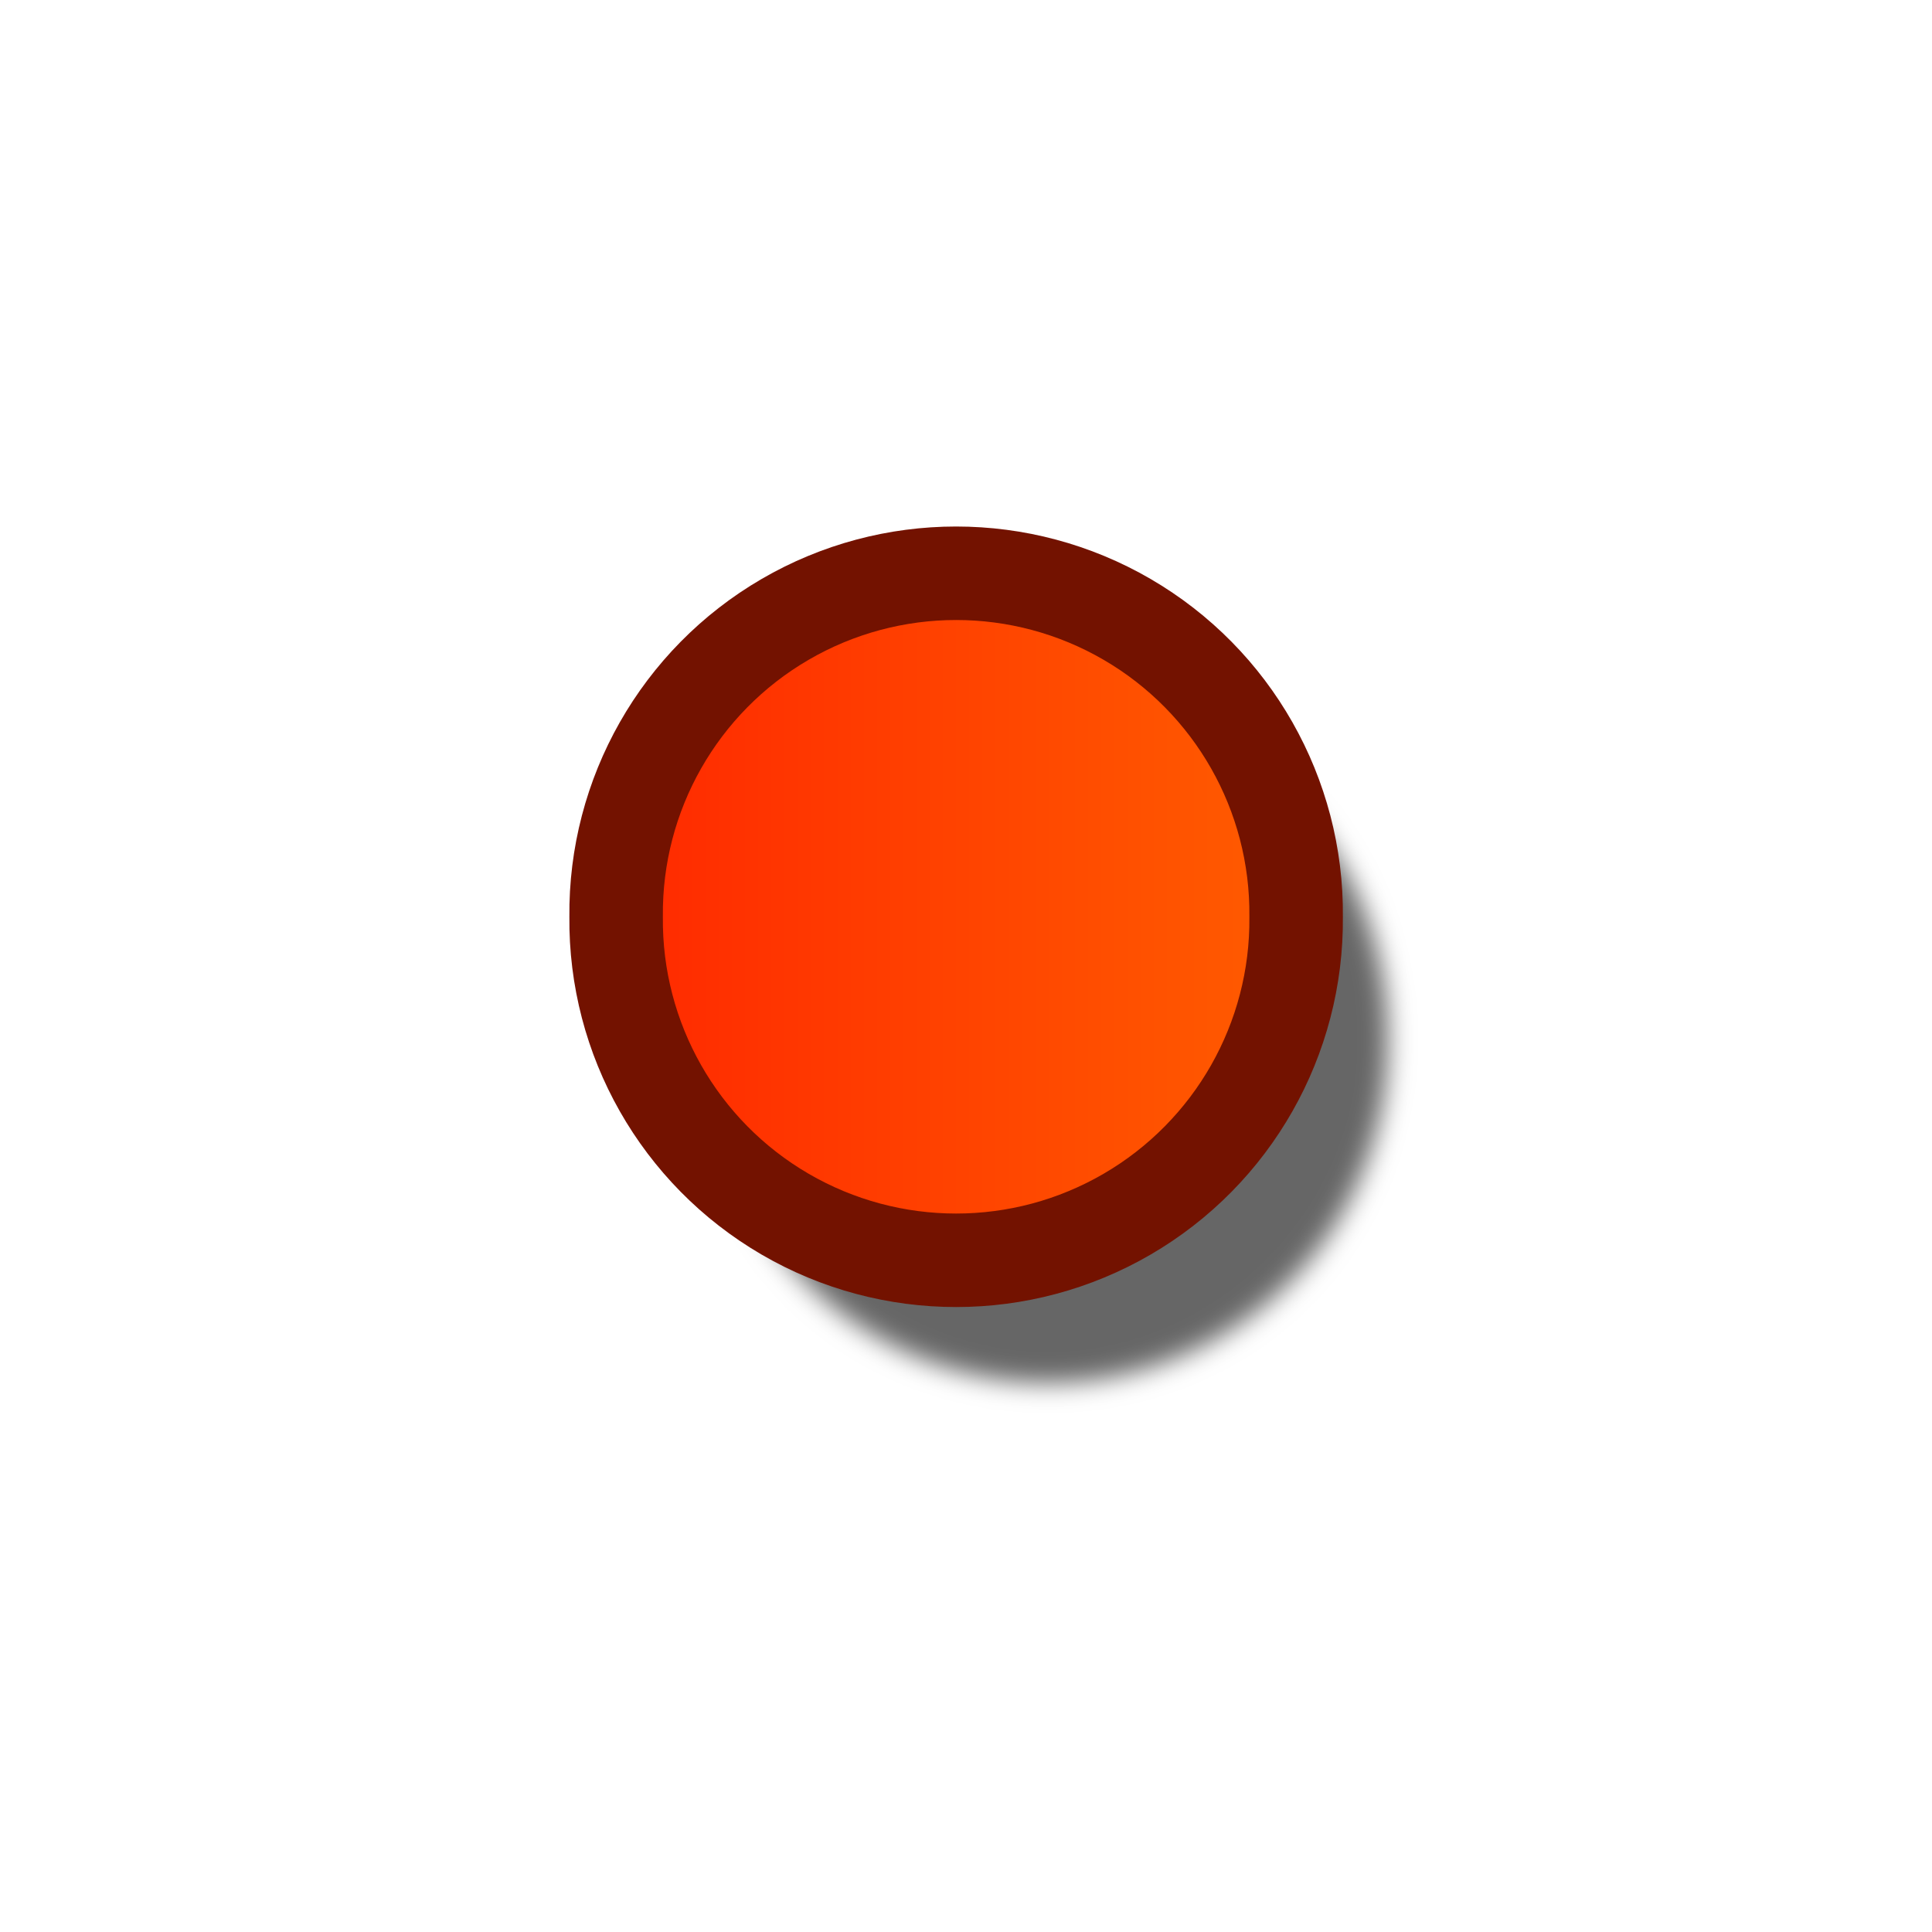
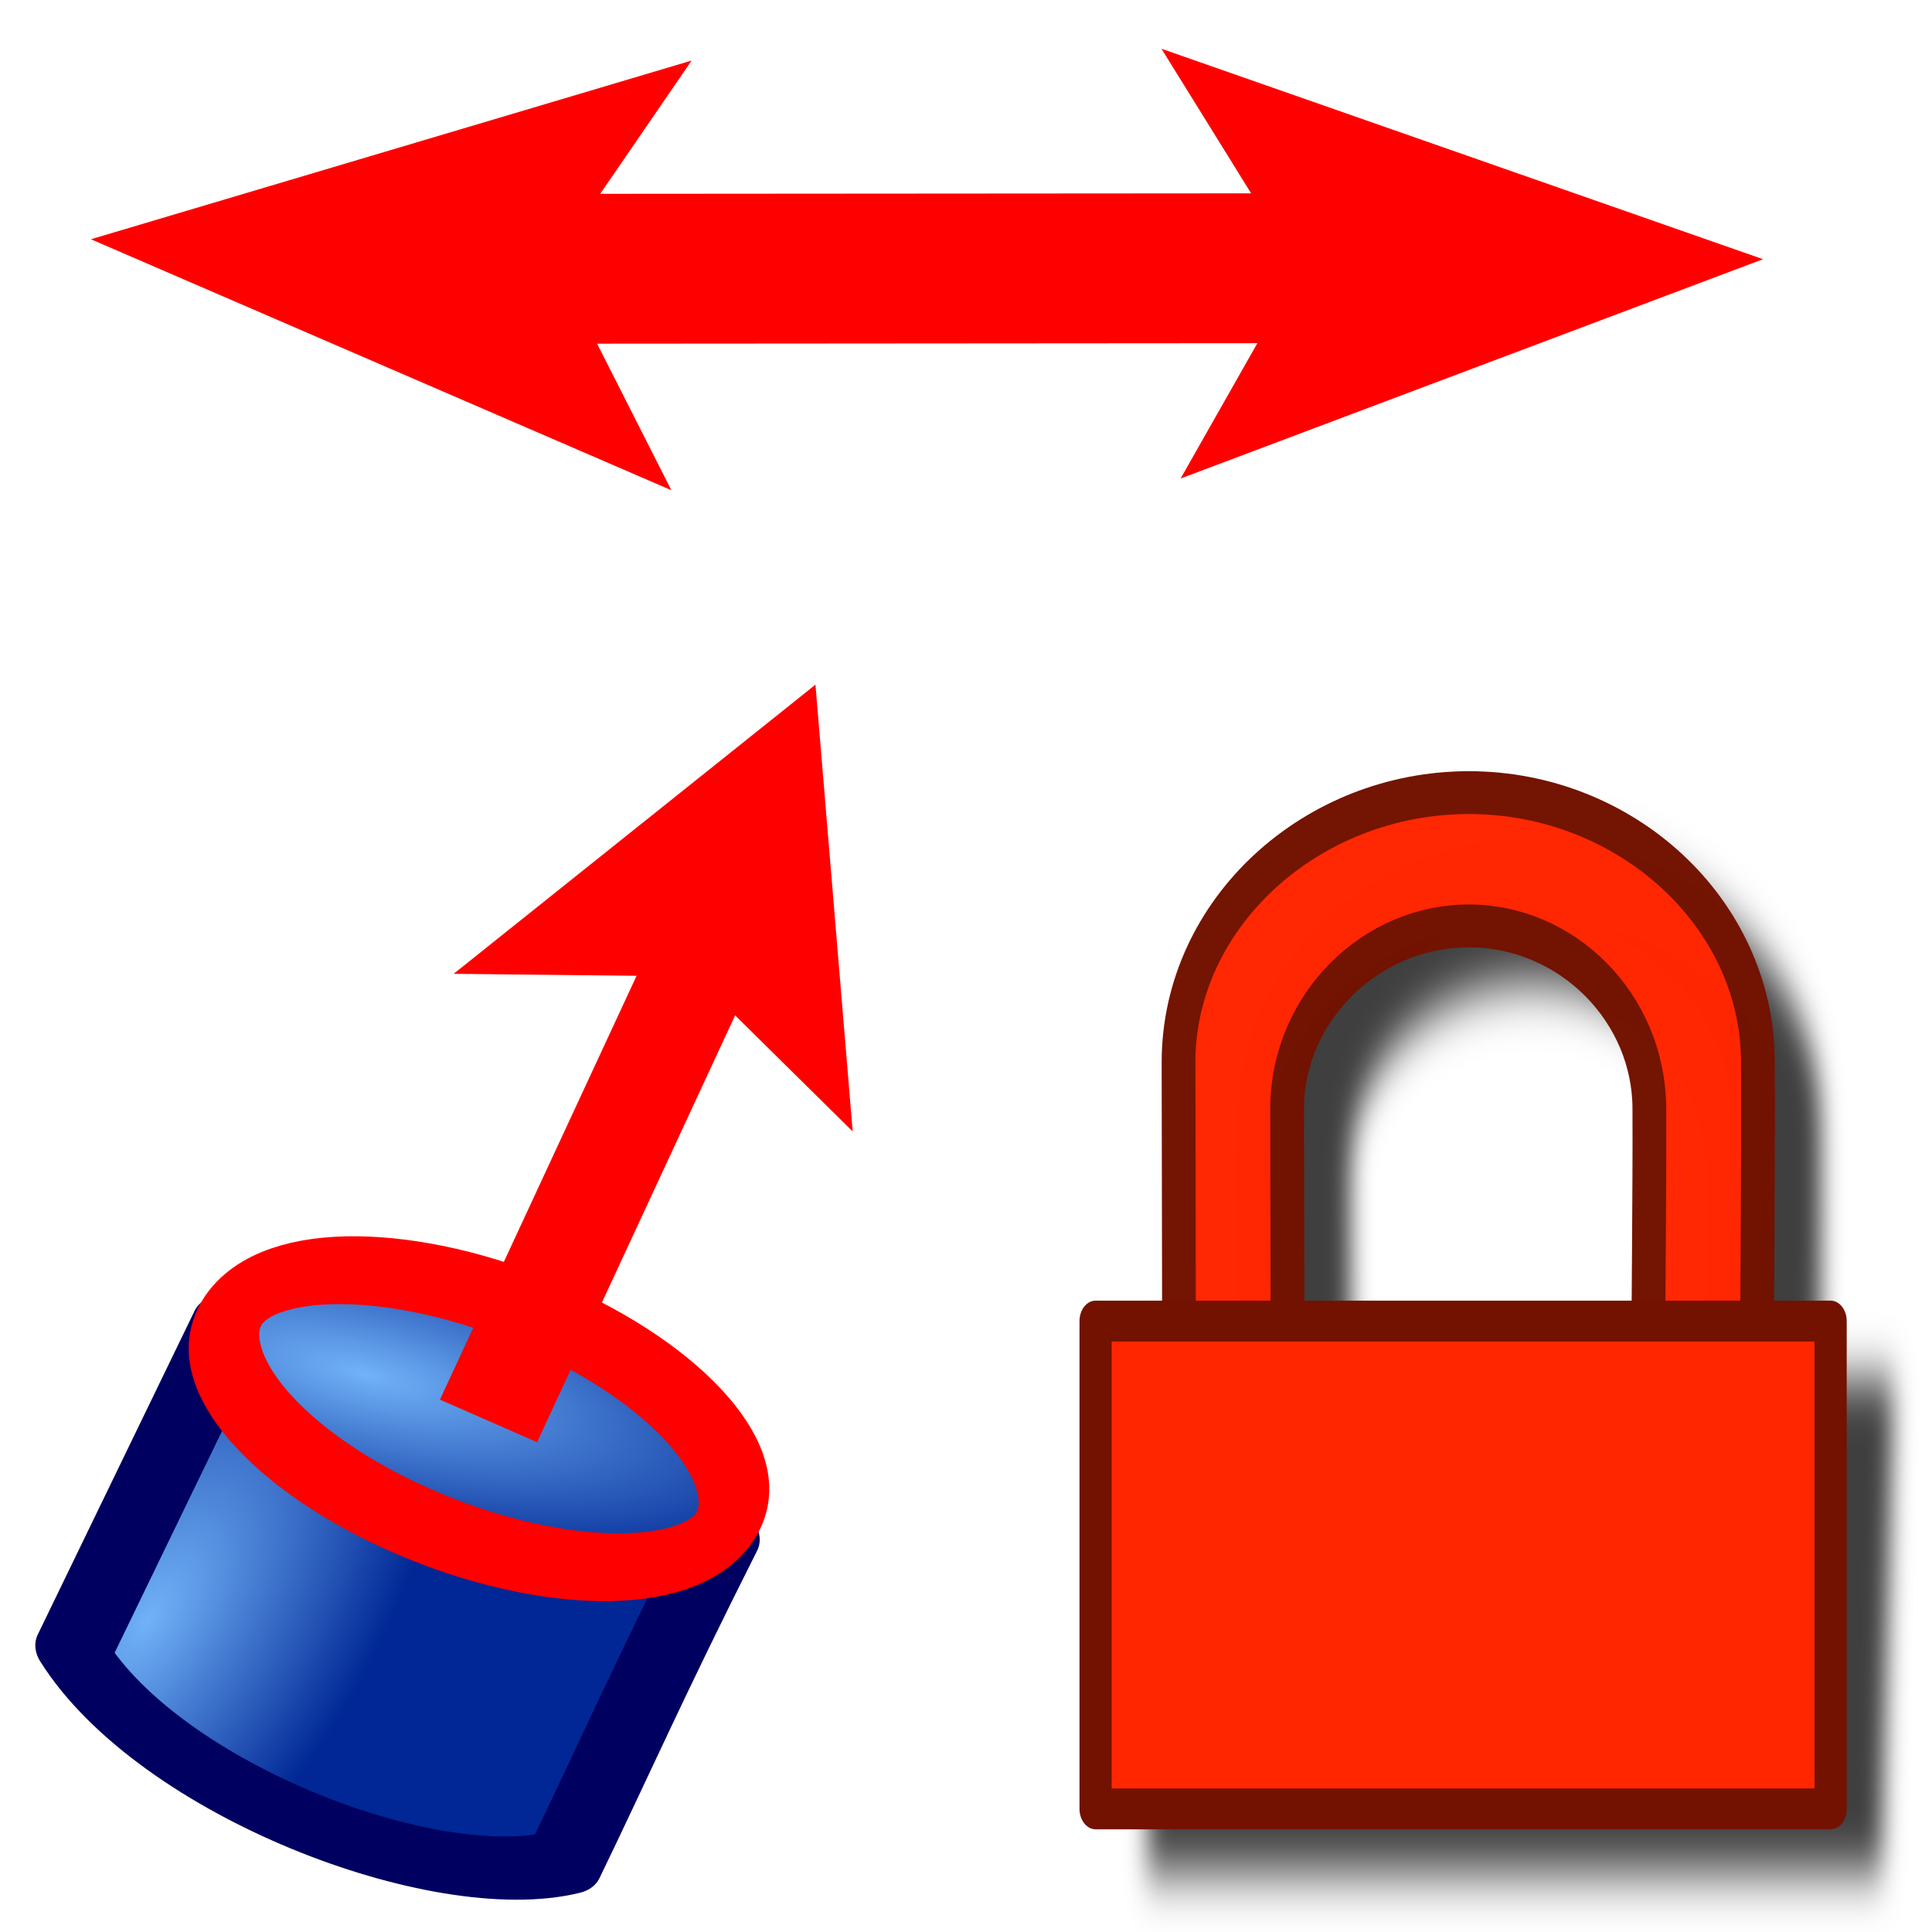
- <svg xmlns="http://www.w3.org/2000/svg" xmlns:xlink="http://www.w3.org/1999/xlink" width="64px" height="64px" id="svg2816" version="1.1">
-   <defs id="defs2818">
-     <linearGradient id="linearGradient3602">
-       <stop style="stop-color:#ff2600;stop-opacity:1;" offset="0" id="stop3604" />
-       <stop style="stop-color:#ff5f00;stop-opacity:1;" offset="1" id="stop3606" />
+ <svg xmlns="http://www.w3.org/2000/svg" xmlns:xlink="http://www.w3.org/1999/xlink" width="64px" height="64px" id="svg2980" version="1.1">
+   <defs id="defs2982">
+     <linearGradient id="linearGradient3864">
+       <stop id="stop3866" offset="0" style="stop-color:#71b2f8;stop-opacity:1;" />
+       <stop id="stop3868" offset="1" style="stop-color:#002795;stop-opacity:1;" />
    </linearGradient>
-     <linearGradient xlink:href="#linearGradient3602" id="linearGradient3608" x1="3.909" y1="14.364" x2="24.818" y2="14.364" gradientUnits="userSpaceOnUse" />
-     <linearGradient xlink:href="#linearGradient3602-7" id="linearGradient3608-5" x1="3.909" y1="14.364" x2="24.818" y2="14.364" gradientUnits="userSpaceOnUse" />
-     <linearGradient id="linearGradient3602-7">
-       <stop style="stop-color:#c51900;stop-opacity:1;" offset="0" id="stop3604-1" />
-       <stop style="stop-color:#ff5f00;stop-opacity:1;" offset="1" id="stop3606-3" />
+     <linearGradient id="linearGradient3377">
+       <stop id="stop3379" offset="0" style="stop-color:#faff2b;stop-opacity:1;" />
+       <stop id="stop3381" offset="1" style="stop-color:#ffaa00;stop-opacity:1;" />
    </linearGradient>
-     <linearGradient xlink:href="#linearGradient3602-5" id="linearGradient3608-1" x1="3.909" y1="14.364" x2="24.818" y2="14.364" gradientUnits="userSpaceOnUse" />
-     <linearGradient id="linearGradient3602-5">
-       <stop style="stop-color:#c51900;stop-opacity:1;" offset="0" id="stop3604-9" />
-       <stop style="stop-color:#ff5f00;stop-opacity:1;" offset="1" id="stop3606-9" />
+     <radialGradient xlink:href="#linearGradient3377" id="radialGradient3701" gradientUnits="userSpaceOnUse" cx="84.883" cy="77.043" fx="84.883" fy="77.043" r="19.467" gradientTransform="matrix(2.849242,1.258512,-0.4040415,0.9147407,-125.8413,-100.258)" />
+     <linearGradient id="linearGradient3007">
+       <stop id="stop3009" offset="0" style="stop-color:#faff2b;stop-opacity:1;" />
+       <stop id="stop3011" offset="1" style="stop-color:#ffaa00;stop-opacity:1;" />
    </linearGradient>
-     <linearGradient y2="14.364" x2="24.818" y1="14.364" x1="3.909" gradientUnits="userSpaceOnUse" id="linearGradient3686" xlink:href="#linearGradient3602-5" />
-     <linearGradient xlink:href="#linearGradient3602-58" id="linearGradient3608-8" x1="3.909" y1="14.364" x2="24.818" y2="14.364" gradientUnits="userSpaceOnUse" />
-     <linearGradient id="linearGradient3602-58">
-       <stop style="stop-color:#c51900;stop-opacity:1;" offset="0" id="stop3604-2" />
-       <stop style="stop-color:#ff5f00;stop-opacity:1;" offset="1" id="stop3606-2" />
+     <linearGradient id="linearGradient3377-6">
+       <stop id="stop3379-2" offset="0" style="stop-color:#00afff;stop-opacity:1;" />
+       <stop id="stop3381-4" offset="1" style="stop-color:#0034ff;stop-opacity:1;" />
    </linearGradient>
-     <linearGradient y2="14.364" x2="24.818" y1="14.364" x1="3.909" gradientUnits="userSpaceOnUse" id="linearGradient3726" xlink:href="#linearGradient3602-58" />
-     <linearGradient xlink:href="#linearGradient3602-6" id="linearGradient3608-88" x1="3.909" y1="14.364" x2="24.818" y2="14.364" gradientUnits="userSpaceOnUse" />
-     <linearGradient id="linearGradient3602-6">
-       <stop style="stop-color:#ff2600;stop-opacity:1;" offset="0" id="stop3604-0" />
-       <stop style="stop-color:#ff5f00;stop-opacity:1;" offset="1" id="stop3606-4" />
+     <radialGradient r="19.467" fy="77.043" fx="84.883" cy="77.043" cx="84.883" gradientTransform="matrix(2.849242,1.258512,-0.4040415,0.9147407,-125.8413,-100.258)" gradientUnits="userSpaceOnUse" id="radialGradient3017-8" xlink:href="#linearGradient3377-6" />
+     <linearGradient id="linearGradient3835">
+       <stop id="stop3837" offset="0" style="stop-color:#faff2b;stop-opacity:1;" />
+       <stop id="stop3839" offset="1" style="stop-color:#ffaa00;stop-opacity:1;" />
    </linearGradient>
-     <linearGradient y2="14.364" x2="24.818" y1="14.364" x1="3.909" gradientUnits="userSpaceOnUse" id="linearGradient5061" xlink:href="#linearGradient3602-6" />
-     <linearGradient y2="14.364" x2="24.818" y1="14.364" x1="3.909" gradientUnits="userSpaceOnUse" id="linearGradient5061-2" xlink:href="#linearGradient3602-6-6" />
-     <linearGradient id="linearGradient3602-6-6">
-       <stop style="stop-color:#ff2600;stop-opacity:1;" offset="0" id="stop3604-0-4" />
-       <stop style="stop-color:#ff5f00;stop-opacity:1;" offset="1" id="stop3606-4-7" />
+     <linearGradient id="linearGradient3377-2">
+       <stop id="stop3379-7" offset="0" style="stop-color:#faff2b;stop-opacity:1;" />
+       <stop id="stop3381-8" offset="1" style="stop-color:#ffaa00;stop-opacity:1;" />
    </linearGradient>
-     <filter id="filter7548">
-       <feGaussianBlur stdDeviation="0.359" id="feGaussianBlur7550" />
+     <radialGradient r="19.467" fy="77.043" fx="84.883" cy="77.043" cx="84.883" gradientTransform="matrix(2.849242,1.258512,-0.4040415,0.9147407,-125.8413,-100.258)" gradientUnits="userSpaceOnUse" id="radialGradient3017-6" xlink:href="#linearGradient3377-2" />
+     <linearGradient id="linearGradient3835-1">
+       <stop id="stop3837-0" offset="0" style="stop-color:#faff2b;stop-opacity:1;" />
+       <stop id="stop3839-9" offset="1" style="stop-color:#ffaa00;stop-opacity:1;" />
+     </linearGradient>
+     <linearGradient id="linearGradient4032">
+       <stop style="stop-color:#71b2f8;stop-opacity:1;" offset="0" id="stop4034" />
+       <stop style="stop-color:#002795;stop-opacity:1;" offset="1" id="stop4036" />
+     </linearGradient>
+     <radialGradient xlink:href="#linearGradient4032" id="radialGradient4114" gradientUnits="userSpaceOnUse" gradientTransform="matrix(0.1903683,-0.6138636,1.99853,-0.190928,-47.1332,165.4556)" cx="113.502" cy="65.849" fx="113.502" fy="65.849" r="19.467" />
+     <linearGradient id="linearGradient3171">
+       <stop style="stop-color:#71b2f8;stop-opacity:1;" offset="0" id="stop3173" />
+       <stop style="stop-color:#002795;stop-opacity:1;" offset="1" id="stop3175" />
+     </linearGradient>
+     <linearGradient id="linearGradient4032-7">
+       <stop style="stop-color:#71b2f8;stop-opacity:1;" offset="0" id="stop4034-3" />
+       <stop style="stop-color:#002795;stop-opacity:1;" offset="1" id="stop4036-6" />
+     </linearGradient>
+     <radialGradient xlink:href="#linearGradient4032-7" id="radialGradient4114-3" gradientUnits="userSpaceOnUse" gradientTransform="matrix(0.1903683,-0.6138636,1.99853,-0.190928,-47.1332,165.4556)" cx="113.502" cy="65.849" fx="113.502" fy="65.849" r="19.467" />
+     <linearGradient id="linearGradient3171-9">
+       <stop style="stop-color:#71b2f8;stop-opacity:1;" offset="0" id="stop3173-7" />
+       <stop style="stop-color:#002795;stop-opacity:1;" offset="1" id="stop3175-5" />
+     </linearGradient>
+     <linearGradient id="linearGradient4032-8">
+       <stop style="stop-color:#71b2f8;stop-opacity:1;" offset="0" id="stop4034-4" />
+       <stop style="stop-color:#002795;stop-opacity:1;" offset="1" id="stop4036-3" />
+     </linearGradient>
+     <radialGradient xlink:href="#linearGradient4032-8" id="radialGradient4114-9" gradientUnits="userSpaceOnUse" gradientTransform="matrix(0.1903683,-0.6138636,1.99853,-0.190928,-47.1332,165.4556)" cx="113.502" cy="65.849" fx="113.502" fy="65.849" r="19.467" />
+     <linearGradient id="linearGradient3171-1">
+       <stop style="stop-color:#71b2f8;stop-opacity:1;" offset="0" id="stop3173-0" />
+       <stop style="stop-color:#002795;stop-opacity:1;" offset="1" id="stop3175-3" />
+     </linearGradient>
+     <linearGradient id="linearGradient4032-0">
+       <stop style="stop-color:#71b2f8;stop-opacity:1;" offset="0" id="stop4034-37" />
+       <stop style="stop-color:#002795;stop-opacity:1;" offset="1" id="stop4036-1" />
+     </linearGradient>
+     <radialGradient xlink:href="#linearGradient4032-0" id="radialGradient3703" gradientUnits="userSpaceOnUse" cx="132.705" cy="90.193" fx="132.705" fy="90.193" r="19.467" gradientTransform="matrix(-0.08162339,1.394907,-1.157257,-0.2696337,245.2277,-105.4436)" />
+     <linearGradient id="linearGradient3284">
+       <stop style="stop-color:#71b2f8;stop-opacity:1;" offset="0" id="stop3286" />
+       <stop style="stop-color:#002795;stop-opacity:1;" offset="1" id="stop3288" />
+     </linearGradient>
+     <linearGradient xlink:href="#linearGradient3193" id="linearGradient3191" x1="11.758" y1="27.364" x2="21.166" y2="55.146" gradientUnits="userSpaceOnUse" gradientTransform="matrix(-0.999956,0.00937982,-0.00937982,-0.999956,39.60823,75.666)" />
+     <linearGradient id="linearGradient3193">
+       <stop id="stop3195" offset="0" style="stop-color:#68ff00;stop-opacity:1;" />
+       <stop id="stop3197" offset="1" style="stop-color:#078b00;stop-opacity:1;" />
+     </linearGradient>
+     <radialGradient xlink:href="#linearGradient4032" id="radialGradient3080" gradientUnits="userSpaceOnUse" gradientTransform="matrix(-0.1915761,0.4662146,-1.136416,-0.419043,156.5648,24.07671)" cx="86.837" cy="90.601" fx="86.837" fy="90.601" r="19.467" />
+     <radialGradient xlink:href="#linearGradient4032" id="radialGradient3082" gradientUnits="userSpaceOnUse" gradientTransform="matrix(0.1903683,-0.6138636,1.99853,-0.190928,-47.1332,165.4556)" cx="113.502" cy="65.849" fx="113.502" fy="65.849" r="19.467" />
+     <radialGradient xlink:href="#linearGradient4032-7" id="radialGradient3150" gradientUnits="userSpaceOnUse" gradientTransform="matrix(0.393909,0.01329378,-0.08416937,0.7895379,-20.11378,-16.63035)" cx="86.837" cy="90.601" fx="86.837" fy="90.601" r="19.467" />
+     <radialGradient xlink:href="#linearGradient4032-7" id="radialGradient3152" gradientUnits="userSpaceOnUse" gradientTransform="matrix(0.1903683,-0.6138636,1.99853,-0.190928,-47.1332,165.4556)" cx="113.502" cy="65.849" fx="113.502" fy="65.849" r="19.467" />
+     <radialGradient xlink:href="#linearGradient4032-7" id="radialGradient3219" gradientUnits="userSpaceOnUse" gradientTransform="matrix(0.2934834,0.1119284,-0.3134821,0.7277332,7.433476,-20.69848)" cx="86.837" cy="90.601" fx="86.837" fy="90.601" r="19.467" />
+     <radialGradient xlink:href="#linearGradient4032-7" id="radialGradient3221" gradientUnits="userSpaceOnUse" gradientTransform="matrix(0.1903683,-0.6138636,1.99853,-0.190928,-47.1332,165.4556)" cx="113.502" cy="65.849" fx="113.502" fy="65.849" r="19.467" />
+     <filter color-interpolation-filters="sRGB" id="filter3752">
+       <feGaussianBlur stdDeviation="0.913" id="feGaussianBlur3754" />
    </filter>
  </defs>
  <g id="layer1">
-     <path style="opacity:0.6;color:#000000;fill:#000000;fill-opacity:1;stroke:none;stroke-width:2.6;marker:none;visibility:visible;display:inline;overflow:visible;filter:url(#filter7548);enable-background:accumulate" id="path2826-6-2" d="m 23.818,14.364 a 9.455,9.455 0 1 1 -18.909,0 9.455,9.455 0 1 1 18.909,0 z" transform="matrix(1.191272,0,0,1.191272,17.60153,17.31909)" />
-     <path style="color:#000000;fill:url(#linearGradient5061);fill-opacity:1;stroke:#731200;stroke-width:2.6;stroke-linecap:square;stroke-linejoin:round;stroke-miterlimit:4;stroke-opacity:1;stroke-dasharray:none;stroke-dashoffset:0;marker:none;visibility:visible;display:inline;overflow:visible;enable-background:accumulate" id="path2826-6" d="m 23.818,14.364 a 9.455,9.455 0 1 1 -18.909,0 9.455,9.455 0 1 1 18.909,0 z" transform="matrix(1.191272,0,0,1.191272,14.56192,13.258)" />
+     <g id="g3760-8" transform="matrix(0.3980009,0,0,0.493381,18.71021,-4.578477)" />
+     <g id="g3213" transform="matrix(1.144646,0.1866595,-0.0347246,0.9452776,1.63222,0.8640593)">
+       <path style="fill:url(#radialGradient3219);fill-opacity:1;fill-rule:evenodd;stroke:#000060;stroke-width:2.174;stroke-linecap:butt;stroke-linejoin:round;stroke-miterlimit:4;stroke-opacity:1;stroke-dasharray:none;stroke-dashoffset:0;marker:none;visibility:visible;display:inline;overflow:visible;enable-background:accumulate" d="m 16.758,61.037 c 1.285,-3.748 2.193,-6.705 4.193,-12.314 L 6.566,44.284 2.396,56.453 c 2.665,4.35 10.669,6.441 14.362,4.584 z" id="path3156" />
+       <path style="fill:url(#radialGradient3221);fill-opacity:1;fill-rule:evenodd;stroke:#ff0000;stroke-width:5.105;stroke-linecap:butt;stroke-linejoin:round;stroke-miterlimit:4;stroke-opacity:1;stroke-dasharray:none;stroke-dashoffset:0;marker:none;visibility:visible;display:inline;overflow:visible;enable-background:accumulate" id="path3158" d="m 117.857,83.5 c 0,4.635 -9.594,8.392 -21.429,8.392 -11.835,0 -21.429,-3.757 -21.429,-8.392 0,-4.635 9.594,-8.392 21.429,-8.392 11.835,0 21.429,3.757 21.429,8.392 z" transform="matrix(-0.3364593,-0.1080066,0.2070365,-0.472502,28.99065,95.94042)" />
+       <path style="fill:none;stroke:#ff0000;stroke-width:2.989;stroke-linecap:butt;stroke-linejoin:miter;stroke-miterlimit:4;stroke-opacity:1;stroke-dasharray:none" d="M 20.412,26.881 14.11,46.095" id="path3160" />
+       <path id="path3162" d="m 19.996,28.121 -4.264,0.785 6.082,-7.301 0.92,9.153 z" style="fill:#ff0000;fill-opacity:1;stroke:#ff0000;stroke-width:2.441;stroke-linecap:butt;stroke-linejoin:miter;stroke-miterlimit:4;stroke-opacity:1;stroke-dasharray:none" />
+     </g>
+     <g id="g3902" transform="matrix(0.7472173,0,0,0.9483921,14.81627,-8.207453)">
+       <path id="rect2883-5" d="m 48.183,6.602 c -13.045,0 -24.028,3.967 -24.028,8.865 l 0.042,8.518 -6.895,0 -1.005,16.241 60.831,0 1.005,-16.241 -6.092,0 c 0.044,-2.902 0.113,-5.787 0.085,-8.518 0,-4.898 -10.898,-8.865 -23.943,-8.865 z m 0,4.386 c 8.16,0 14.933,2.705 14.933,6.025 0.021,2.23 -0.008,4.595 -0.042,6.972 l -29.866,0 -0.042,-6.972 c 0,-3.32 6.857,-6.025 15.017,-6.025 z" style="font-size:54.215px;font-style:normal;font-variant:normal;font-weight:normal;font-stretch:normal;opacity:0.752;color:#000000;fill:#000000;fill-opacity:1;fill-rule:nonzero;stroke:none;stroke-width:1.984;marker:none;visibility:visible;display:inline;overflow:visible;filter:url(#filter3752);enable-background:accumulate;font-family:Arial;-inkscape-font-specification:Arial" transform="matrix(0.5356112,0,0,1.061902,22.27357,31.35813)" />
+       <path id="rect2883" d="m 45.288,36.339 c -6.987,0 -12.869,4.222 -12.869,9.422 l 0.026,11.446 4.813,0 -0.026,-9.814 c 0,-3.526 3.686,-6.398 8.056,-6.398 4.371,0 8.004,2.872 8.004,6.398 0.015,3.121 -0.05,6.5 -0.052,9.814 l 4.813,0 c 0.023,-3.895 0.071,-7.79 0.052,-11.446 0,-5.201 -5.83,-9.422 -12.817,-9.422 z" style="font-size:54.215px;font-style:normal;font-variant:normal;font-weight:normal;font-stretch:normal;opacity:0.99;color:#000000;fill:#ff2600;fill-opacity:1;fill-rule:nonzero;stroke:#731200;stroke-width:1.496;stroke-linecap:square;stroke-linejoin:round;stroke-miterlimit:4;stroke-opacity:1;stroke-dasharray:none;stroke-dashoffset:0;marker:none;visibility:visible;display:inline;overflow:visible;enable-background:accumulate;font-family:Arial;-inkscape-font-specification:Arial" />
+       <rect y="54.798" x="28.742" height="17.038" width="32.586" id="rect2881" style="font-size:54.215px;font-style:normal;font-variant:normal;font-weight:normal;font-stretch:normal;color:#000000;fill:#ff2600;fill-opacity:1;fill-rule:nonzero;stroke:#731200;stroke-width:1.427;stroke-linecap:square;stroke-linejoin:round;stroke-miterlimit:4;stroke-opacity:1;stroke-dasharray:none;stroke-dashoffset:0;marker:none;visibility:visible;display:inline;overflow:visible;enable-background:accumulate;font-family:Arial;-inkscape-font-specification:Arial" />
+     </g>
+     <g id="g3207" transform="matrix(1.225965,0,0,1.060721,-8.513168,-1.774414)">
+       <g transform="matrix(0.3053738,0.9522326,-0.9522326,0.3053738,40.06738,-37.77665)" id="g3201">
+         <path style="fill:none;stroke:#ff0000;stroke-width:4.68;stroke-linecap:butt;stroke-linejoin:miter;stroke-miterlimit:4;stroke-opacity:1;stroke-dasharray:none" d="M 47.966,7.03 39.268,34.231" id="path3197" />
+         <path id="path3199" d="m 46.707,11.068 -4.264,0.785 6.082,-7.301 0.92,9.153 z" style="fill:#ff0000;fill-opacity:1;stroke:#ff0000;stroke-width:3.12;stroke-linecap:butt;stroke-linejoin:miter;stroke-miterlimit:4;stroke-opacity:1;stroke-dasharray:none" />
+       </g>
+       <path style="fill:#ff0000;fill-opacity:1;stroke:#ff0000;stroke-width:3.12;stroke-linecap:butt;stroke-linejoin:miter;stroke-miterlimit:4;stroke-opacity:1;stroke-dasharray:none" d="M 20.183,9.688 21.924,13.659 13.424,9.411 22.123,6.42 z" id="path3205" />
+     </g>
  </g>
</svg>
